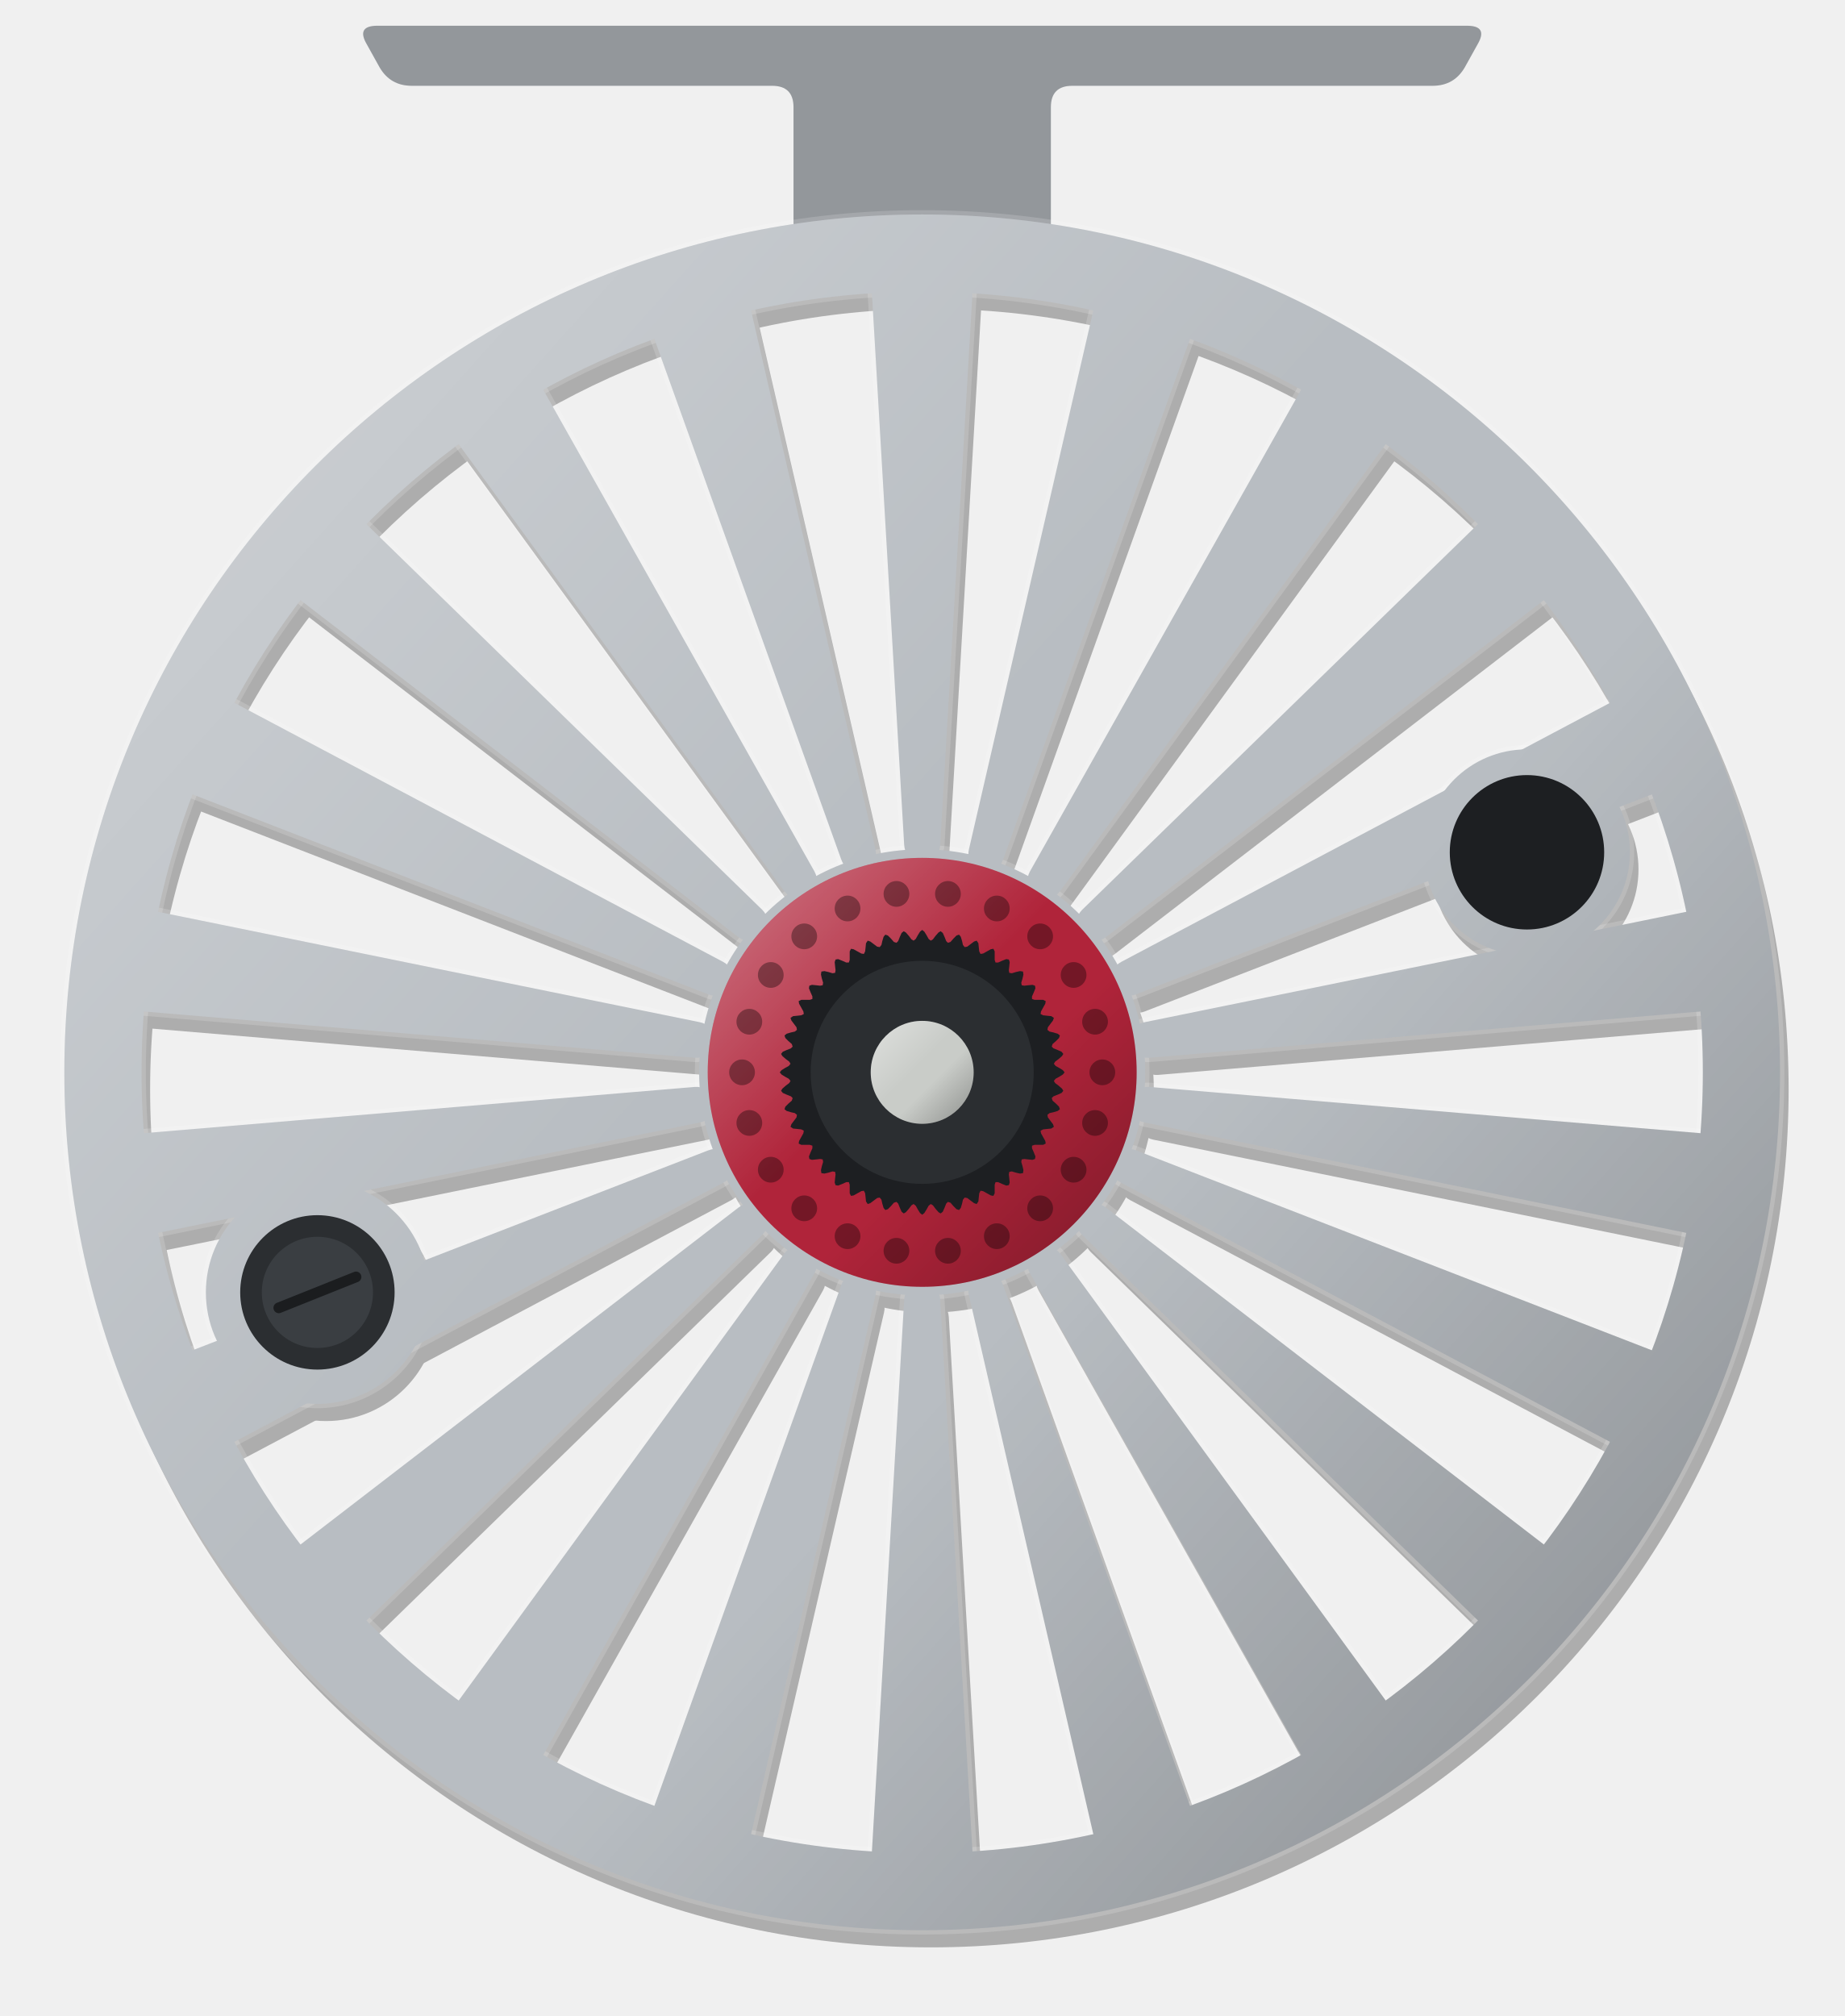
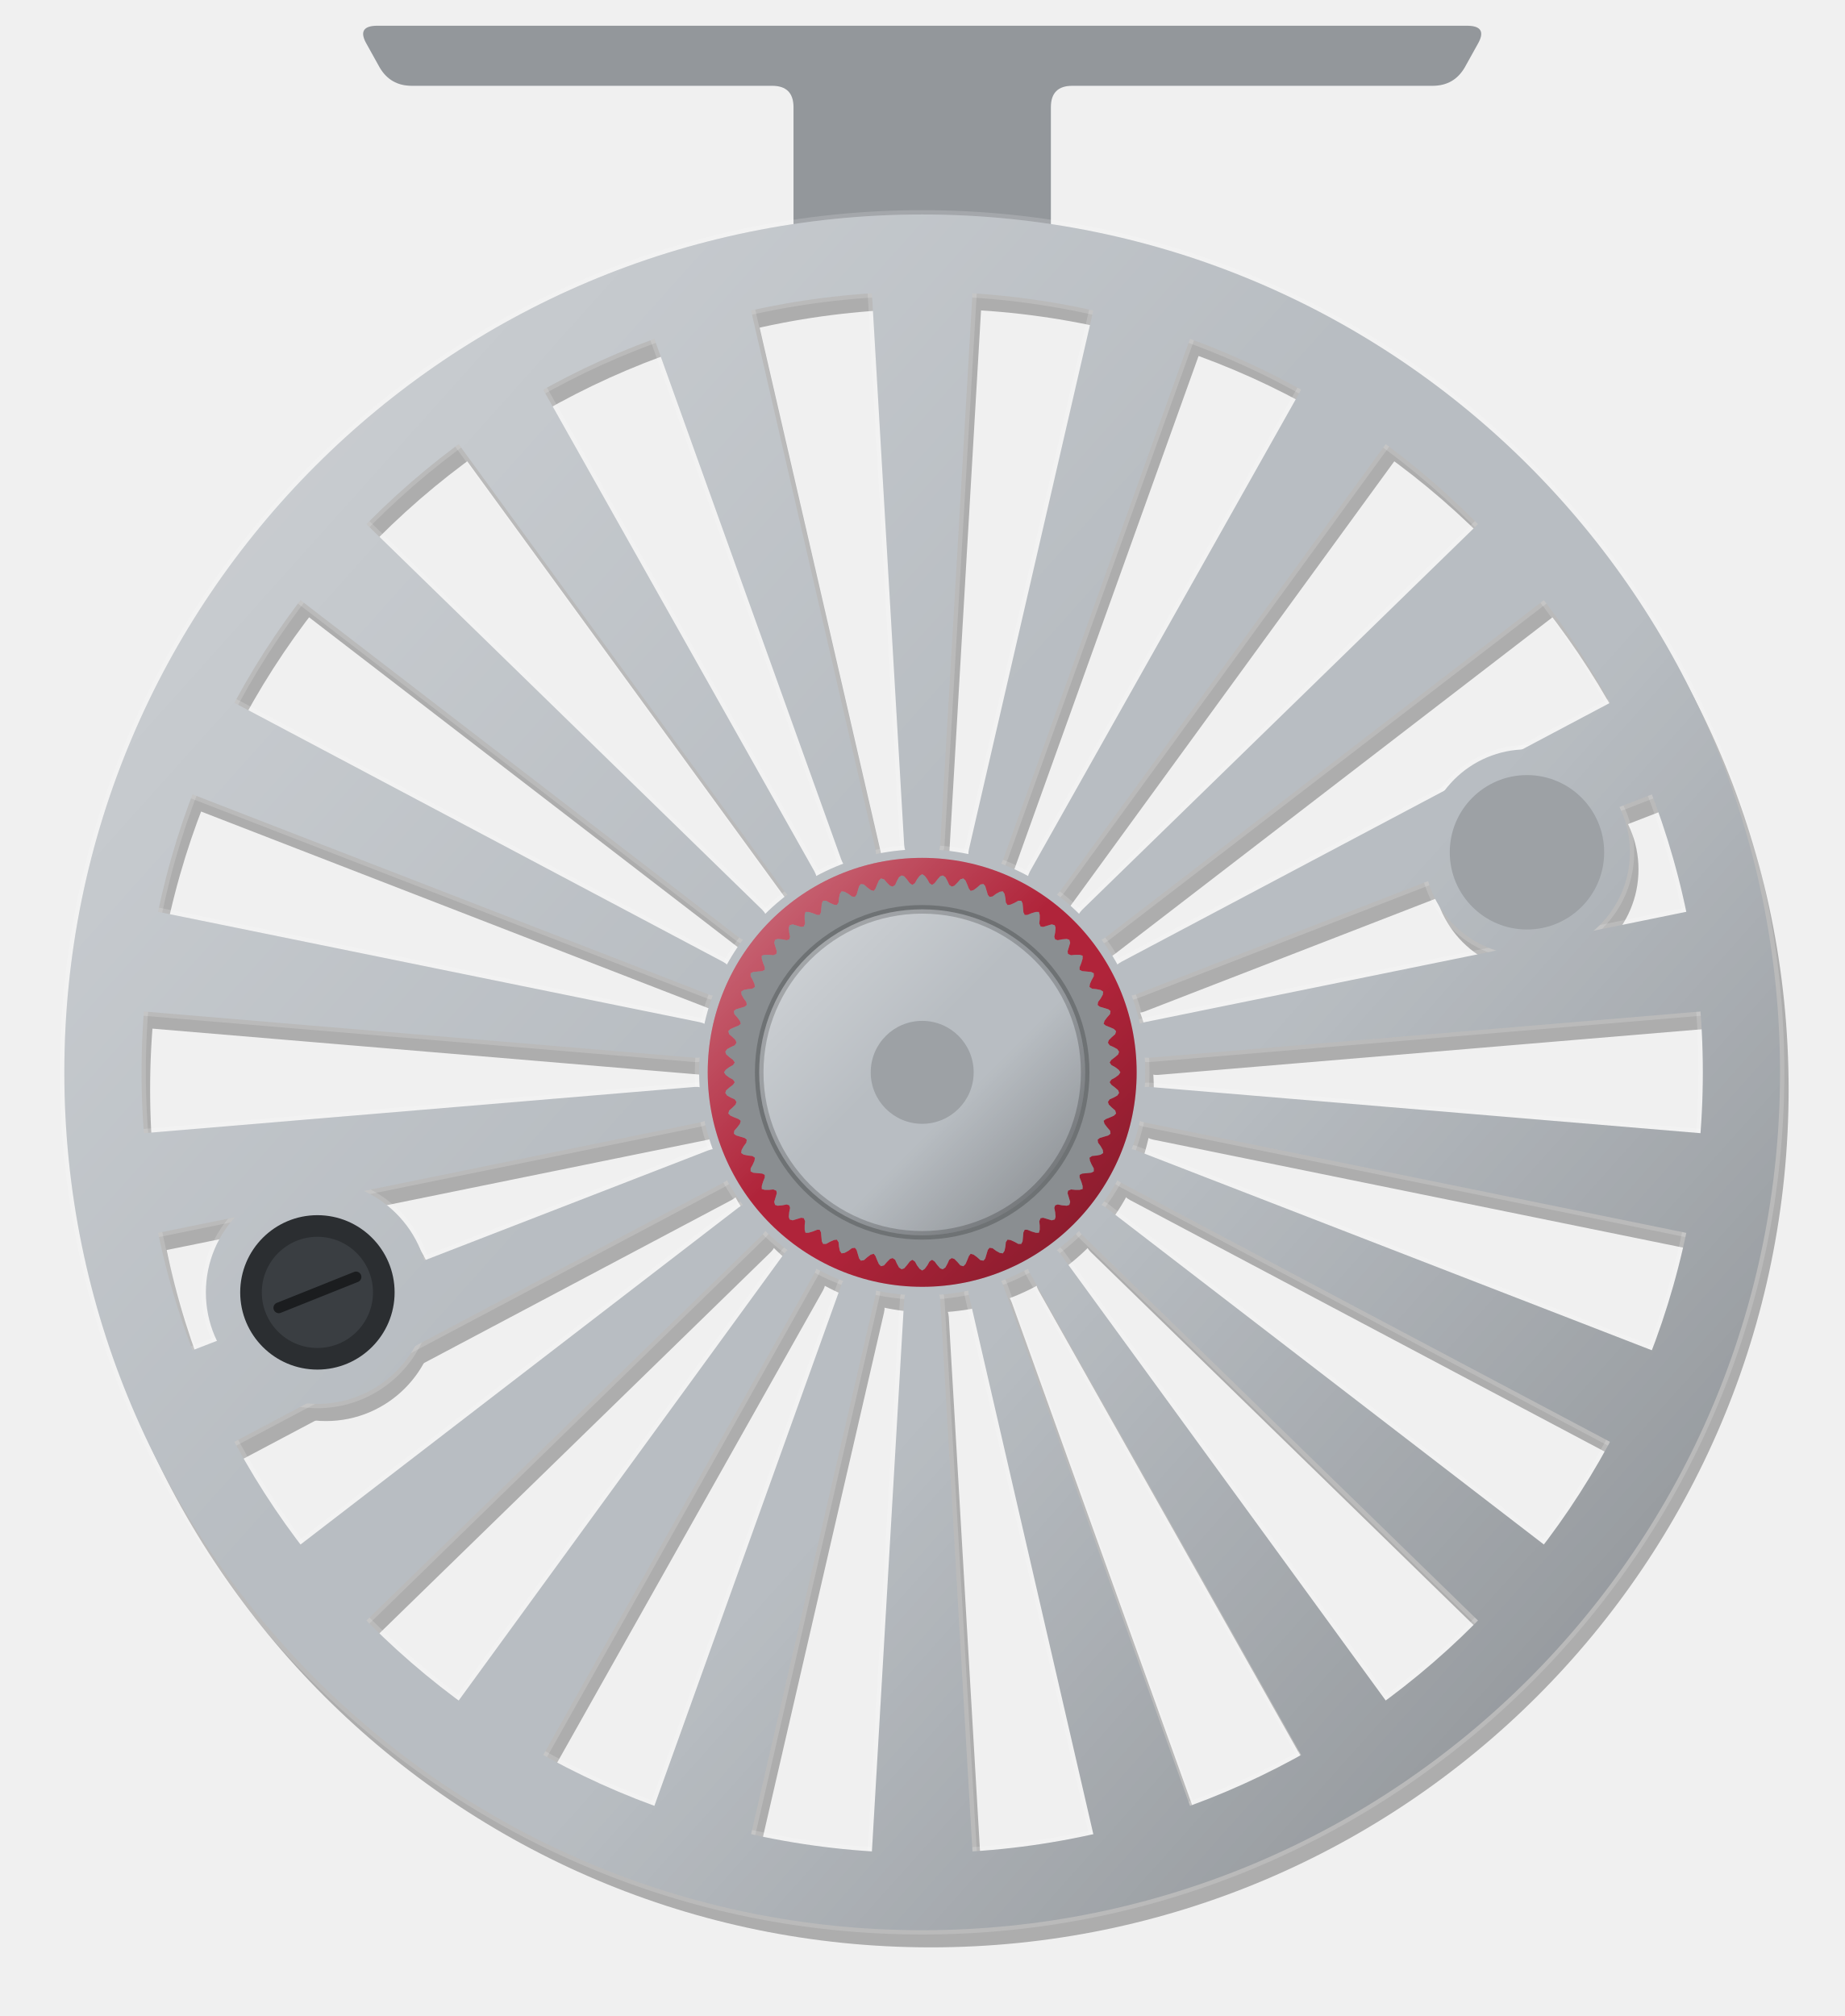
<svg xmlns="http://www.w3.org/2000/svg" viewBox="-215 -250 430 470" color="#b8bdc2">
  <defs>
    <linearGradient id="sheen" x1="0" y1="0" x2="1" y2="1">
      <stop offset="0" stop-color="#fff" stop-opacity=".4" />
      <stop offset=".45" stop-color="#fff" stop-opacity="0" />
      <stop offset=".6" stop-color="#000" stop-opacity="0" />
      <stop offset="1" stop-color="#000" stop-opacity=".3" />
    </linearGradient>
    <g id="back" fill-rule="evenodd">
      <path d="M-129.5 -239.7Q-132 -244 -127 -244L127 -244Q132 -244 129.5 -239.7L126.5 -234.3Q124 -230 119 -230L35 -230Q30 -230 30 -225L30 -191Q30 -186 25 -186L-25 -186Q-30 -186 -30 -191L-30 -225Q-30 -230 -35 -230L-119 -230Q-124 -230 -126.5 -234.3Z" />
    </g>
    <g id="body" fill-rule="evenodd">
      <path d="M-200 0a200 200 0 1 0 400 0a200 200 0 1 0 -400 0ZM-182 0a182 182 0 1 0 364 0a182 182 0 1 0 -364 0Z" />
      <path d="M1 -50Q4 -50 4.2 -53L11.8 -183Q12 -186 9 -186L-9 -186Q-12 -186 -11.8 -183L-4.2 -53Q-4 -50 -1 -50Z" />
      <path d="M15 -47.7Q17.9 -46.8 18.9 -49.7L62.9 -172.3Q63.9 -175.1 61 -175.9L43.8 -181Q40.9 -181.8 40.2 -178.9L10.9 -52Q10.2 -49.1 13.1 -48.3Z" />
      <path d="M27.9 -41.5Q30.4 -39.9 32.2 -42.3L108.9 -147.6Q110.7 -150 108.1 -151.6L93 -161.3Q90.5 -163 89 -160.3L25.1 -46.8Q23.7 -44.2 26.2 -42.6Z" />
      <path d="M38.4 -32Q40.4 -29.7 42.8 -31.5L146 -110.9Q148.4 -112.7 146.5 -115L134.7 -128.6Q132.7 -130.9 130.6 -128.8L37.3 -37.9Q35.2 -35.8 37.1 -33.5Z" />
      <path d="M45.9 -19.9Q47.1 -17.1 49.9 -18.2L171.4 -65.3Q174.2 -66.4 172.9 -69.1L165.5 -85.5Q164.2 -88.2 161.6 -86.8L46.5 -25.8Q43.8 -24.4 45.1 -21.7Z" />
      <path d="M49.6 -6.1Q50.1 -3.2 53 -3.4L182.8 -14.3Q185.8 -14.6 185.4 -17.6L182.8 -35.4Q182.4 -38.3 179.5 -37.7L51.9 -11.7Q48.9 -11.1 49.3 -8.1Z" />
      <path d="M49.3 8.1Q48.9 11.1 51.9 11.7L179.5 37.7Q182.4 38.3 182.8 35.4L185.4 17.6Q185.8 14.6 182.8 14.3L53 3.4Q50.1 3.2 49.6 6.1Z" />
      <path d="M45.1 21.7Q43.8 24.4 46.5 25.8L161.6 86.8Q164.2 88.2 165.5 85.5L172.9 69.1Q174.2 66.4 171.4 65.3L49.9 18.2Q47.1 17.1 45.9 19.9Z" />
      <path d="M37.1 33.5Q35.2 35.8 37.3 37.9L130.6 128.8Q132.7 130.9 134.7 128.6L146.5 115Q148.4 112.7 146 110.9L42.8 31.5Q40.4 29.7 38.4 32Z" />
      <path d="M26.2 42.6Q23.7 44.2 25.1 46.8L89 160.3Q90.5 163 93 161.3L108.1 151.6Q110.7 150 108.9 147.6L32.2 42.3Q30.4 39.9 27.9 41.5Z" />
      <path d="M13.1 48.3Q10.2 49.1 10.9 52L40.2 178.9Q40.9 181.8 43.8 181L61 175.9Q63.9 175.1 62.9 172.3L18.9 49.7Q17.9 46.8 15 47.7Z" />
      <path d="M-1 50Q-4 50 -4.2 53L-11.8 183Q-12 186 -9 186L9 186Q12 186 11.8 183L4.2 53Q4 50 1 50Z" />
      <path d="M-15 47.7Q-17.9 46.8 -18.9 49.7L-62.9 172.3Q-63.9 175.1 -61 175.9L-43.8 181Q-40.9 181.8 -40.2 178.9L-10.9 52Q-10.2 49.1 -13.1 48.3Z" />
      <path d="M-27.9 41.5Q-30.4 39.9 -32.2 42.3L-108.9 147.6Q-110.7 150 -108.1 151.6L-93 161.3Q-90.5 163 -89 160.3L-25.1 46.8Q-23.7 44.2 -26.2 42.6Z" />
      <path d="M-38.4 32Q-40.4 29.7 -42.8 31.5L-146 110.9Q-148.4 112.7 -146.5 115L-134.7 128.6Q-132.7 130.9 -130.6 128.8L-37.3 37.9Q-35.2 35.8 -37.1 33.5Z" />
      <path d="M-45.9 19.9Q-47.1 17.1 -49.9 18.2L-171.4 65.3Q-174.2 66.4 -172.9 69.1L-165.5 85.5Q-164.2 88.2 -161.6 86.8L-46.5 25.8Q-43.8 24.4 -45.1 21.7Z" />
      <path d="M-49.6 6.1Q-50.1 3.2 -53 3.4L-182.8 14.3Q-185.8 14.6 -185.4 17.6L-182.8 35.4Q-182.4 38.3 -179.5 37.7L-51.9 11.7Q-48.9 11.1 -49.3 8.1Z" />
      <path d="M-49.3 -8.1Q-48.9 -11.1 -51.9 -11.7L-179.5 -37.7Q-182.4 -38.3 -182.8 -35.4L-185.4 -17.6Q-185.8 -14.6 -182.8 -14.3L-53 -3.4Q-50.1 -3.2 -49.6 -6.1Z" />
      <path d="M-45.1 -21.7Q-43.8 -24.4 -46.5 -25.8L-161.6 -86.8Q-164.2 -88.2 -165.5 -85.5L-172.9 -69.1Q-174.2 -66.4 -171.4 -65.3L-49.9 -18.2Q-47.1 -17.1 -45.9 -19.9Z" />
      <path d="M-37.1 -33.5Q-35.2 -35.8 -37.3 -37.9L-130.6 -128.8Q-132.7 -130.9 -134.7 -128.6L-146.5 -115Q-148.4 -112.7 -146 -110.9L-42.8 -31.5Q-40.4 -29.7 -38.4 -32Z" />
      <path d="M-26.2 -42.6Q-23.7 -44.2 -25.1 -46.8L-89 -160.3Q-90.5 -163 -93 -161.3L-108.1 -151.6Q-110.7 -150 -108.9 -147.6L-32.2 -42.3Q-30.4 -39.9 -27.9 -41.5Z" />
      <path d="M-13.1 -48.3Q-10.2 -49.1 -10.9 -52L-40.2 -178.9Q-40.9 -181.8 -43.8 -181L-61 -175.9Q-63.9 -175.1 -62.9 -172.3L-18.9 -49.7Q-17.9 -46.8 -15 -47.7Z" />
      <path d="M-52 0a52 52 0 1 0 104 0a52 52 0 1 0 -104 0Z" />
      <path d="M-167 51.3a26 26 0 1 0 52 0a26 26 0 1 0 -52 0Z" />
      <path d="M117 -51.3a24 24 0 1 0 48 0a24 24 0 1 0 -48 0Z" />
    </g>
    <mask id="body-mask">
      <use href="#body" fill="#fff" />
    </mask>
  </defs>
  <use href="#back" fill="currentColor" />
  <use href="#back" fill="#000" opacity=".2" />
  <use href="#body" fill="#000" opacity=".28" transform="translate(2 4)" />
  <use href="#body" fill="none" stroke="#fff" stroke-opacity=".16" stroke-width="2" />
  <use href="#body" fill="currentColor" />
  <rect x="-215" y="-250" width="430" height="470" fill="url(#sheen)" mask="url(#body-mask)" />
  <circle r="50" fill="#b0243a" />
  <circle r="50" fill="url(#sheen)" />
-   <circle cx="6" cy="-41.6" r="3" fill="#000" fill-opacity=".35" />
-   <circle cx="17.4" cy="-38.2" r="3" fill="#000" fill-opacity=".35" />
-   <circle cx="27.5" cy="-31.7" r="3" fill="#000" fill-opacity=".35" />
-   <circle cx="35.3" cy="-22.7" r="3" fill="#000" fill-opacity=".35" />
-   <circle cx="40.3" cy="-11.8" r="3" fill="#000" fill-opacity=".35" />
-   <circle cx="42" cy="0" r="3" fill="#000" fill-opacity=".35" />
-   <circle cx="40.3" cy="11.8" r="3" fill="#000" fill-opacity=".35" />
-   <circle cx="35.3" cy="22.7" r="3" fill="#000" fill-opacity=".35" />
-   <circle cx="27.5" cy="31.7" r="3" fill="#000" fill-opacity=".35" />
-   <circle cx="17.4" cy="38.2" r="3" fill="#000" fill-opacity=".35" />
-   <circle cx="6" cy="41.6" r="3" fill="#000" fill-opacity=".35" />
-   <circle cx="-6" cy="41.6" r="3" fill="#000" fill-opacity=".35" />
-   <circle cx="-17.4" cy="38.2" r="3" fill="#000" fill-opacity=".35" />
-   <circle cx="-27.5" cy="31.7" r="3" fill="#000" fill-opacity=".35" />
-   <circle cx="-35.3" cy="22.7" r="3" fill="#000" fill-opacity=".35" />
-   <circle cx="-40.3" cy="11.8" r="3" fill="#000" fill-opacity=".35" />
-   <circle cx="-42" cy="0" r="3" fill="#000" fill-opacity=".35" />
-   <circle cx="-40.3" cy="-11.8" r="3" fill="#000" fill-opacity=".35" />
-   <circle cx="-35.3" cy="-22.7" r="3" fill="#000" fill-opacity=".35" />
-   <circle cx="-27.5" cy="-31.7" r="3" fill="#000" fill-opacity=".35" />
-   <circle cx="-17.4" cy="-38.2" r="3" fill="#000" fill-opacity=".35" />
-   <circle cx="-6" cy="-41.6" r="3" fill="#000" fill-opacity=".35" />
-   <path d="M33.2 0L32.8 0.5L32 1L31.1 1.5L30.7 2L31 2.5L31.8 3.1L32.6 3.8L32.9 4.3L32.5 4.8L31.6 5.2L30.6 5.6L30.2 6L30.4 6.6L31.2 7.3L31.9 8L32.1 8.6L31.6 9L30.6 9.3L29.7 9.5L29.2 9.9L29.3 10.5L29.9 11.3L30.5 12.1L30.7 12.7L30.1 13.1L29.1 13.2L28.2 13.3L27.6 13.6L27.7 14.2L28.2 15.1L28.7 16L28.8 16.6L28.2 16.9L27.2 16.9L26.2 16.9L25.6 17.1L25.6 17.7L26 18.6L26.4 19.6L26.3 20.2L25.7 20.4L24.7 20.3L23.8 20.2L23.2 20.3L23.1 20.9L23.4 21.9L23.6 22.8L23.5 23.5L22.8 23.6L21.9 23.4L20.9 23.1L20.3 23.2L20.2 23.8L20.3 24.7L20.4 25.7L20.2 26.3L19.6 26.4L18.6 26L17.7 25.6L17.1 25.6L16.9 26.2L16.9 27.2L16.9 28.2L16.6 28.8L16 28.7L15.1 28.2L14.2 27.7L13.6 27.6L13.3 28.2L13.2 29.1L13.1 30.1L12.7 30.7L12.1 30.5L11.3 29.9L10.5 29.3L9.9 29.2L9.5 29.7L9.3 30.6L9 31.6L8.6 32.1L8 31.9L7.3 31.2L6.6 30.4L6 30.2L5.6 30.6L5.2 31.6L4.8 32.5L4.3 32.9L3.8 32.6L3.1 31.8L2.5 31L2 30.7L1.5 31.1L1 32L0.5 32.8L0 33.2L-0.5 32.8L-1 32L-1.5 31.1L-2 30.7L-2.5 31L-3.1 31.8L-3.8 32.6L-4.3 32.9L-4.8 32.5L-5.2 31.6L-5.6 30.6L-6 30.2L-6.6 30.4L-7.3 31.2L-8 31.9L-8.6 32.1L-9 31.6L-9.3 30.6L-9.5 29.7L-9.9 29.2L-10.5 29.3L-11.3 29.9L-12.1 30.5L-12.7 30.7L-13.1 30.1L-13.2 29.1L-13.3 28.2L-13.6 27.6L-14.2 27.7L-15.1 28.2L-16 28.7L-16.6 28.8L-16.9 28.2L-16.9 27.2L-16.9 26.2L-17.1 25.6L-17.7 25.6L-18.6 26L-19.6 26.4L-20.2 26.3L-20.4 25.7L-20.3 24.7L-20.2 23.8L-20.3 23.2L-20.9 23.1L-21.9 23.4L-22.8 23.6L-23.5 23.5L-23.6 22.8L-23.4 21.9L-23.1 20.9L-23.2 20.3L-23.8 20.2L-24.7 20.3L-25.7 20.4L-26.3 20.2L-26.4 19.6L-26 18.6L-25.6 17.7L-25.6 17.1L-26.2 16.9L-27.2 16.9L-28.2 16.9L-28.8 16.6L-28.7 16L-28.2 15.1L-27.7 14.2L-27.6 13.6L-28.2 13.3L-29.1 13.2L-30.1 13.1L-30.7 12.7L-30.5 12.1L-29.9 11.3L-29.3 10.5L-29.2 9.9L-29.7 9.5L-30.6 9.3L-31.6 9L-32.1 8.6L-31.9 8L-31.2 7.3L-30.4 6.6L-30.2 6L-30.6 5.6L-31.6 5.2L-32.5 4.8L-32.9 4.3L-32.6 3.8L-31.8 3.1L-31 2.5L-30.7 2L-31.1 1.5L-32 1L-32.8 0.5L-33.2 0L-32.8 -0.5L-32 -1L-31.1 -1.5L-30.7 -2L-31 -2.5L-31.8 -3.1L-32.6 -3.8L-32.9 -4.3L-32.5 -4.8L-31.6 -5.2L-30.6 -5.6L-30.2 -6L-30.4 -6.6L-31.2 -7.3L-31.9 -8L-32.1 -8.6L-31.6 -9L-30.6 -9.3L-29.7 -9.5L-29.2 -9.9L-29.3 -10.5L-29.9 -11.3L-30.5 -12.1L-30.7 -12.7L-30.1 -13.1L-29.1 -13.2L-28.2 -13.3L-27.6 -13.6L-27.7 -14.2L-28.2 -15.1L-28.7 -16L-28.8 -16.6L-28.2 -16.9L-27.2 -16.9L-26.2 -16.9L-25.6 -17.1L-25.6 -17.7L-26 -18.6L-26.4 -19.6L-26.3 -20.2L-25.7 -20.4L-24.7 -20.3L-23.8 -20.2L-23.2 -20.3L-23.1 -20.9L-23.4 -21.9L-23.6 -22.8L-23.5 -23.5L-22.8 -23.6L-21.9 -23.4L-20.9 -23.1L-20.3 -23.2L-20.2 -23.8L-20.3 -24.7L-20.4 -25.7L-20.2 -26.3L-19.6 -26.4L-18.6 -26L-17.7 -25.6L-17.1 -25.6L-16.9 -26.2L-16.9 -27.2L-16.9 -28.2L-16.6 -28.8L-16 -28.7L-15.1 -28.2L-14.2 -27.7L-13.6 -27.6L-13.3 -28.2L-13.2 -29.1L-13.1 -30.1L-12.7 -30.7L-12.1 -30.5L-11.3 -29.9L-10.5 -29.3L-9.9 -29.2L-9.5 -29.7L-9.3 -30.6L-9 -31.6L-8.6 -32.1L-8 -31.9L-7.3 -31.2L-6.6 -30.4L-6 -30.2L-5.6 -30.6L-5.2 -31.6L-4.8 -32.5L-4.3 -32.9L-3.8 -32.6L-3.1 -31.8L-2.5 -31L-2 -30.7L-1.5 -31.1L-1 -32L-0.5 -32.8L0 -33.2L0.5 -32.8L1 -32L1.5 -31.1L2 -30.7L2.5 -31L3.1 -31.8L3.8 -32.6L4.3 -32.9L4.8 -32.5L5.2 -31.6L5.6 -30.6L6 -30.2L6.6 -30.4L7.3 -31.2L8 -31.9L8.6 -32.1L9 -31.6L9.3 -30.6L9.5 -29.7L9.9 -29.2L10.5 -29.3L11.3 -29.9L12.1 -30.5L12.7 -30.7L13.1 -30.1L13.2 -29.1L13.3 -28.2L13.6 -27.6L14.2 -27.7L15.1 -28.2L16 -28.7L16.6 -28.8L16.9 -28.2L16.9 -27.2L16.9 -26.2L17.1 -25.6L17.7 -25.6L18.6 -26L19.6 -26.4L20.2 -26.3L20.4 -25.7L20.3 -24.7L20.2 -23.8L20.3 -23.2L20.9 -23.1L21.9 -23.4L22.8 -23.6L23.5 -23.5L23.6 -22.8L23.4 -21.9L23.1 -20.9L23.2 -20.3L23.8 -20.2L24.7 -20.3L25.7 -20.4L26.3 -20.2L26.4 -19.6L26 -18.6L25.6 -17.7L25.6 -17.1L26.2 -16.9L27.2 -16.9L28.2 -16.9L28.8 -16.6L28.7 -16L28.2 -15.1L27.7 -14.2L27.6 -13.6L28.2 -13.3L29.1 -13.2L30.1 -13.1L30.7 -12.7L30.5 -12.1L29.9 -11.3L29.3 -10.5L29.2 -9.9L29.7 -9.5L30.6 -9.3L31.6 -9L32.1 -8.6L31.9 -8L31.2 -7.3L30.4 -6.6L30.2 -6L30.6 -5.6L31.6 -5.2L32.5 -4.8L32.9 -4.3L32.6 -3.8L31.8 -3.1L31 -2.5L30.7 -2L31.1 -1.5L32 -1L32.8 -0.5Z" fill="#1d1f22" />
-   <circle r="26" fill="#2b2e31" />
-   <circle r="12" fill="#c9ccc8" />
-   <circle r="12" fill="url(#sheen)" />
-   <circle cx="141" cy="-51.3" r="18" fill="#1d1f22" />
+   <path d="M46.2 0L45.8 0.6L45 1.2L44.1 1.7L43.7 2.3L44.1 2.9L44.9 3.5L45.7 4.2L45.9 4.8L45.5 5.4L44.6 5.9L43.7 6.3L43.3 6.9L43.5 7.5L44.2 8.2L45 8.9L45.2 9.6L44.7 10.1L43.8 10.5L42.8 10.9L42.3 11.3L42.5 12L43.1 12.8L43.8 13.6L43.9 14.3L43.4 14.7L42.4 15L41.4 15.3L40.9 15.7L41 16.4L41.6 17.2L42.1 18.1L42.2 18.8L41.6 19.2L40.6 19.4L39.6 19.5L39 19.9L39.1 20.6L39.5 21.5L40 22.4L40 23.1L39.4 23.4L38.4 23.5L37.3 23.6L36.7 23.9L36.7 24.5L37.1 25.5L37.4 26.5L37.4 27.2L36.7 27.4L35.7 27.4L34.7 27.3L34 27.6L33.9 28.2L34.2 29.2L34.5 30.2L34.3 30.9L33.7 31.1L32.6 31L31.6 30.8L31 31L30.8 31.6L31 32.6L31.1 33.7L30.9 34.3L30.2 34.5L29.2 34.2L28.2 33.9L27.6 34L27.3 34.7L27.4 35.7L27.4 36.7L27.2 37.4L26.5 37.4L25.5 37.1L24.5 36.7L23.9 36.7L23.6 37.3L23.5 38.4L23.4 39.4L23.1 40L22.4 40L21.5 39.5L20.6 39.1L19.9 39L19.5 39.6L19.4 40.6L19.2 41.6L18.8 42.2L18.1 42.1L17.2 41.6L16.4 41L15.7 40.9L15.3 41.4L15 42.4L14.7 43.4L14.3 43.9L13.6 43.8L12.8 43.1L12 42.5L11.3 42.3L10.9 42.8L10.5 43.8L10.1 44.7L9.6 45.2L8.9 45L8.2 44.2L7.5 43.5L6.9 43.3L6.3 43.7L5.9 44.6L5.4 45.5L4.8 45.9L4.2 45.7L3.5 44.9L2.9 44.1L2.3 43.7L1.7 44.1L1.2 45L0.6 45.8L0 46.2L-0.6 45.8L-1.2 45L-1.7 44.1L-2.3 43.7L-2.9 44.1L-3.5 44.9L-4.2 45.7L-4.8 45.9L-5.4 45.5L-5.9 44.6L-6.3 43.7L-6.9 43.3L-7.5 43.5L-8.2 44.2L-8.9 45L-9.6 45.2L-10.1 44.7L-10.5 43.8L-10.9 42.8L-11.3 42.3L-12 42.5L-12.8 43.1L-13.6 43.8L-14.3 43.9L-14.7 43.4L-15 42.4L-15.3 41.4L-15.7 40.9L-16.4 41L-17.2 41.6L-18.1 42.1L-18.8 42.2L-19.2 41.6L-19.4 40.6L-19.5 39.6L-19.9 39L-20.6 39.1L-21.5 39.5L-22.4 40L-23.1 40L-23.4 39.4L-23.5 38.4L-23.6 37.3L-23.9 36.7L-24.5 36.7L-25.5 37.1L-26.5 37.4L-27.2 37.4L-27.4 36.7L-27.4 35.7L-27.3 34.7L-27.6 34L-28.2 33.9L-29.2 34.2L-30.2 34.5L-30.9 34.3L-31.1 33.7L-31 32.6L-30.8 31.6L-31 31L-31.6 30.8L-32.6 31L-33.7 31.1L-34.3 30.9L-34.5 30.2L-34.2 29.2L-33.9 28.2L-34 27.6L-34.7 27.3L-35.7 27.4L-36.7 27.4L-37.4 27.2L-37.4 26.5L-37.1 25.5L-36.7 24.5L-36.7 23.9L-37.3 23.6L-38.4 23.5L-39.4 23.4L-40 23.1L-40 22.4L-39.5 21.5L-39.1 20.6L-39 19.9L-39.6 19.5L-40.6 19.4L-41.6 19.2L-42.2 18.8L-42.1 18.1L-41.6 17.2L-41 16.4L-40.9 15.7L-41.4 15.3L-42.4 15L-43.4 14.7L-43.9 14.3L-43.8 13.6L-43.1 12.8L-42.5 12L-42.3 11.3L-42.8 10.9L-43.8 10.5L-44.7 10.1L-45.2 9.6L-45 8.9L-44.2 8.2L-43.5 7.5L-43.3 6.9L-43.7 6.3L-44.6 5.9L-45.5 5.4L-45.9 4.8L-45.7 4.2L-44.9 3.5L-44.1 2.9L-43.7 2.3L-44.1 1.7L-45 1.2L-45.8 0.6L-46.2 0L-45.8 -0.6L-45 -1.2L-44.1 -1.7L-43.7 -2.3L-44.1 -2.9L-44.9 -3.5L-45.7 -4.2L-45.9 -4.8L-45.5 -5.4L-44.6 -5.9L-43.7 -6.3L-43.3 -6.9L-43.5 -7.5L-44.2 -8.2L-45 -8.9L-45.2 -9.6L-44.7 -10.1L-43.8 -10.5L-42.8 -10.9L-42.3 -11.3L-42.5 -12L-43.1 -12.8L-43.8 -13.6L-43.9 -14.3L-43.4 -14.7L-42.4 -15L-41.4 -15.3L-40.9 -15.7L-41 -16.4L-41.6 -17.2L-42.1 -18.1L-42.2 -18.8L-41.6 -19.2L-40.6 -19.4L-39.6 -19.5L-39 -19.9L-39.1 -20.6L-39.5 -21.5L-40 -22.4L-40 -23.1L-39.4 -23.4L-38.4 -23.5L-37.3 -23.6L-36.7 -23.9L-36.7 -24.5L-37.1 -25.5L-37.4 -26.5L-37.4 -27.2L-36.7 -27.4L-35.7 -27.4L-34.7 -27.3L-34 -27.6L-33.9 -28.2L-34.2 -29.2L-34.5 -30.2L-34.3 -30.9L-33.7 -31.1L-32.6 -31L-31.6 -30.8L-31 -31L-30.8 -31.6L-31 -32.6L-31.1 -33.7L-30.9 -34.3L-30.2 -34.5L-29.2 -34.2L-28.2 -33.9L-27.6 -34L-27.3 -34.7L-27.4 -35.7L-27.4 -36.7L-27.2 -37.4L-26.5 -37.4L-25.5 -37.1L-24.5 -36.7L-23.9 -36.7L-23.6 -37.3L-23.5 -38.4L-23.4 -39.4L-23.1 -40L-22.4 -40L-21.5 -39.5L-20.6 -39.1L-19.9 -39L-19.5 -39.6L-19.4 -40.6L-19.2 -41.6L-18.8 -42.2L-18.1 -42.1L-17.2 -41.6L-16.4 -41L-15.7 -40.9L-15.3 -41.4L-15 -42.4L-14.7 -43.4L-14.3 -43.9L-13.6 -43.8L-12.8 -43.1L-12 -42.5L-11.3 -42.3L-10.9 -42.8L-10.5 -43.8L-10.1 -44.7L-9.6 -45.2L-8.9 -45L-8.2 -44.2L-7.5 -43.5L-6.9 -43.3L-6.3 -43.7L-5.9 -44.6L-5.4 -45.5L-4.8 -45.9L-4.2 -45.7L-3.5 -44.9L-2.9 -44.1L-2.3 -43.7L-1.7 -44.1L-1.2 -45L-0.6 -45.8L0 -46.2L0.6 -45.8L1.2 -45L1.7 -44.1L2.3 -43.7L2.9 -44.1L3.5 -44.9L4.2 -45.7L4.8 -45.9L5.4 -45.5L5.9 -44.6L6.3 -43.7L6.9 -43.3L7.5 -43.5L8.2 -44.2L8.9 -45L9.6 -45.2L10.1 -44.7L10.5 -43.8L10.9 -42.8L11.3 -42.3L12 -42.5L12.8 -43.1L13.6 -43.8L14.3 -43.9L14.7 -43.4L15 -42.4L15.3 -41.4L15.7 -40.9L16.4 -41L17.2 -41.6L18.1 -42.1L18.8 -42.2L19.2 -41.6L19.4 -40.6L19.5 -39.6L19.9 -39L20.6 -39.1L21.5 -39.5L22.4 -40L23.1 -40L23.4 -39.4L23.5 -38.4L23.6 -37.3L23.9 -36.7L24.5 -36.7L25.5 -37.1L26.5 -37.4L27.2 -37.4L27.4 -36.7L27.4 -35.7L27.3 -34.7L27.6 -34L28.2 -33.9L29.2 -34.2L30.2 -34.5L30.9 -34.3L31.1 -33.7L31 -32.6L30.8 -31.6L31 -31L31.6 -30.8L32.6 -31L33.7 -31.1L34.3 -30.9L34.5 -30.2L34.2 -29.2L33.9 -28.2L34 -27.6L34.7 -27.3L35.7 -27.4L36.7 -27.4L37.4 -27.2L37.4 -26.5L37.1 -25.5L36.7 -24.5L36.7 -23.9L37.3 -23.6L38.4 -23.5L39.4 -23.4L40 -23.1L40 -22.4L39.5 -21.5L39.1 -20.6L39 -19.9L39.6 -19.5L40.6 -19.4L41.6 -19.2L42.2 -18.8L42.1 -18.1L41.6 -17.2L41 -16.4L40.9 -15.7L41.4 -15.3L42.4 -15L43.4 -14.7L43.9 -14.3L43.8 -13.6L43.1 -12.8L42.5 -12L42.3 -11.3L42.8 -10.9L43.8 -10.5L44.7 -10.1L45.2 -9.6L45 -8.9L44.2 -8.2L43.5 -7.5L43.3 -6.9L43.7 -6.3L44.6 -5.9L45.5 -5.4L45.9 -4.8L45.7 -4.2L44.9 -3.5L44.1 -2.9L43.7 -2.3L44.1 -1.7L45 -1.2L45.8 -0.6Z" fill="currentColor" />
+   <path d="M46.2 0L45.8 0.6L45 1.2L44.1 1.7L43.7 2.3L44.1 2.9L44.9 3.5L45.7 4.2L45.9 4.8L45.5 5.4L44.6 5.9L43.7 6.3L43.3 6.9L43.5 7.5L44.2 8.2L45 8.9L45.2 9.6L44.7 10.1L43.8 10.5L42.8 10.9L42.3 11.3L42.5 12L43.1 12.8L43.8 13.6L43.9 14.3L43.4 14.7L42.4 15L41.4 15.3L40.9 15.7L41 16.4L41.6 17.2L42.1 18.1L42.2 18.8L41.6 19.2L40.6 19.4L39.6 19.5L39 19.9L39.1 20.6L39.5 21.5L40 22.4L40 23.1L39.4 23.4L38.4 23.5L37.3 23.6L36.7 23.9L36.7 24.5L37.1 25.5L37.4 26.5L37.4 27.2L36.7 27.4L35.7 27.4L34.7 27.3L34 27.6L33.9 28.2L34.2 29.2L34.5 30.2L34.3 30.9L33.7 31.1L32.6 31L31.6 30.8L31 31L30.8 31.6L31 32.6L31.1 33.7L30.9 34.3L30.2 34.5L29.2 34.2L28.2 33.9L27.6 34L27.3 34.7L27.4 35.7L27.4 36.7L27.2 37.4L26.5 37.4L25.5 37.1L24.5 36.7L23.9 36.7L23.6 37.3L23.5 38.4L23.4 39.4L23.1 40L22.4 40L21.5 39.5L20.6 39.1L19.9 39L19.5 39.6L19.4 40.6L19.2 41.6L18.8 42.2L18.1 42.1L17.2 41.6L16.4 41L15.7 40.9L15.3 41.4L15 42.4L14.7 43.4L14.3 43.9L13.6 43.8L12.8 43.1L12 42.5L11.3 42.3L10.9 42.8L10.5 43.8L10.1 44.7L9.6 45.2L8.9 45L8.2 44.2L7.5 43.5L6.9 43.3L6.3 43.7L5.9 44.6L5.4 45.5L4.8 45.9L4.2 45.7L3.5 44.9L2.9 44.1L2.3 43.7L1.7 44.1L1.2 45L0.6 45.8L0 46.2L-0.6 45.8L-1.2 45L-1.7 44.1L-2.3 43.7L-2.9 44.1L-3.5 44.9L-4.2 45.7L-4.8 45.9L-5.4 45.5L-5.9 44.6L-6.3 43.7L-6.9 43.3L-7.5 43.5L-8.2 44.2L-8.9 45L-9.6 45.2L-10.1 44.7L-10.5 43.8L-10.9 42.8L-11.3 42.3L-12 42.5L-12.8 43.1L-13.6 43.8L-14.3 43.9L-14.7 43.4L-15 42.4L-15.3 41.4L-15.7 40.9L-16.4 41L-17.2 41.6L-18.1 42.1L-18.8 42.2L-19.2 41.6L-19.4 40.6L-19.5 39.6L-19.9 39L-20.6 39.1L-21.5 39.5L-22.4 40L-23.1 40L-23.4 39.4L-23.5 38.4L-23.6 37.3L-23.9 36.7L-24.5 36.7L-25.5 37.1L-26.5 37.4L-27.2 37.4L-27.4 36.7L-27.4 35.7L-27.3 34.7L-27.6 34L-28.2 33.9L-29.2 34.2L-30.2 34.5L-30.9 34.3L-31.1 33.7L-31 32.6L-30.8 31.6L-31 31L-31.6 30.8L-32.6 31L-33.7 31.1L-34.3 30.9L-34.5 30.2L-34.2 29.2L-33.9 28.2L-34 27.6L-34.7 27.3L-35.7 27.4L-36.7 27.4L-37.4 27.2L-37.4 26.5L-37.1 25.5L-36.7 24.5L-36.7 23.9L-37.3 23.6L-38.4 23.5L-39.4 23.4L-40 23.1L-40 22.4L-39.5 21.5L-39.1 20.6L-39 19.9L-39.6 19.5L-40.6 19.4L-41.6 19.2L-42.2 18.8L-42.1 18.1L-41.6 17.2L-41 16.4L-40.9 15.7L-41.4 15.3L-42.4 15L-43.4 14.7L-43.9 14.3L-43.8 13.6L-43.1 12.8L-42.5 12L-42.3 11.3L-42.8 10.9L-43.8 10.5L-44.7 10.1L-45.2 9.6L-45 8.9L-44.2 8.2L-43.5 7.5L-43.3 6.9L-43.7 6.3L-44.6 5.9L-45.5 5.4L-45.9 4.8L-45.7 4.2L-44.9 3.5L-44.1 2.9L-43.7 2.3L-44.1 1.7L-45 1.2L-45.8 0.6L-46.2 0L-45.8 -0.6L-45 -1.2L-44.1 -1.7L-43.7 -2.3L-44.1 -2.9L-44.9 -3.5L-45.7 -4.2L-45.9 -4.8L-45.5 -5.4L-44.6 -5.9L-43.7 -6.3L-43.3 -6.9L-43.5 -7.5L-44.2 -8.2L-45 -8.9L-45.2 -9.6L-44.7 -10.1L-43.8 -10.5L-42.8 -10.9L-42.3 -11.3L-42.5 -12L-43.1 -12.8L-43.8 -13.6L-43.9 -14.3L-43.4 -14.7L-42.4 -15L-41.4 -15.3L-40.9 -15.7L-41 -16.4L-41.6 -17.2L-42.1 -18.1L-42.2 -18.8L-41.6 -19.2L-40.6 -19.4L-39.6 -19.5L-39 -19.9L-39.1 -20.6L-39.5 -21.5L-40 -22.4L-40 -23.1L-39.4 -23.4L-38.4 -23.5L-37.3 -23.6L-36.7 -23.9L-36.7 -24.5L-37.1 -25.5L-37.4 -26.5L-37.4 -27.2L-36.7 -27.4L-35.7 -27.4L-34.7 -27.3L-34 -27.6L-33.9 -28.2L-34.2 -29.2L-34.5 -30.2L-34.3 -30.9L-33.7 -31.1L-32.6 -31L-31.6 -30.8L-31 -31L-30.8 -31.6L-31 -32.6L-31.1 -33.7L-30.9 -34.3L-30.2 -34.5L-29.2 -34.2L-28.2 -33.9L-27.6 -34L-27.3 -34.7L-27.4 -35.7L-27.4 -36.7L-27.2 -37.4L-26.5 -37.4L-25.5 -37.1L-24.5 -36.7L-23.9 -36.7L-23.6 -37.3L-23.5 -38.4L-23.4 -39.4L-23.1 -40L-22.4 -40L-21.5 -39.5L-20.6 -39.1L-19.9 -39L-19.5 -39.6L-19.4 -40.6L-19.2 -41.6L-18.8 -42.2L-18.1 -42.1L-17.2 -41.6L-16.4 -41L-15.7 -40.9L-15.3 -41.4L-15 -42.4L-14.7 -43.4L-14.3 -43.9L-13.6 -43.8L-12.8 -43.1L-12 -42.5L-11.3 -42.3L-10.9 -42.8L-10.5 -43.8L-10.1 -44.7L-9.6 -45.2L-8.9 -45L-8.2 -44.2L-7.5 -43.5L-6.9 -43.3L-6.3 -43.7L-5.9 -44.6L-5.4 -45.5L-4.8 -45.9L-4.2 -45.7L-3.5 -44.9L-2.9 -44.1L-2.3 -43.7L-1.7 -44.1L-1.2 -45L-0.6 -45.8L0 -46.2L0.6 -45.8L1.2 -45L1.7 -44.1L2.3 -43.7L2.9 -44.1L3.5 -44.9L4.2 -45.7L4.8 -45.9L5.4 -45.5L5.9 -44.6L6.3 -43.7L6.9 -43.3L7.5 -43.5L8.2 -44.2L8.9 -45L9.6 -45.2L10.1 -44.7L10.5 -43.8L10.9 -42.8L11.3 -42.3L12 -42.5L12.8 -43.1L13.6 -43.8L14.3 -43.9L14.7 -43.4L15 -42.4L15.3 -41.4L15.7 -40.9L16.4 -41L17.2 -41.6L18.1 -42.1L18.8 -42.2L19.2 -41.6L19.4 -40.6L19.5 -39.6L19.9 -39L20.6 -39.1L21.5 -39.5L22.4 -40L23.1 -40L23.4 -39.4L23.5 -38.4L23.6 -37.3L23.9 -36.7L24.5 -36.7L25.5 -37.1L26.5 -37.4L27.2 -37.4L27.4 -36.7L27.4 -35.7L27.3 -34.7L27.6 -34L28.2 -33.9L29.2 -34.2L30.2 -34.5L30.9 -34.3L31.1 -33.7L31 -32.6L30.8 -31.6L31 -31L31.6 -30.8L32.6 -31L33.7 -31.1L34.3 -30.9L34.5 -30.2L34.2 -29.2L33.9 -28.2L34 -27.6L34.7 -27.3L35.7 -27.4L36.7 -27.4L37.4 -27.2L37.4 -26.5L37.1 -25.5L36.7 -24.5L36.7 -23.9L37.3 -23.6L38.4 -23.5L39.4 -23.4L40 -23.1L40 -22.4L39.5 -21.5L39.1 -20.6L39 -19.9L39.6 -19.5L40.6 -19.4L41.6 -19.2L42.2 -18.8L42.1 -18.1L41.6 -17.2L41 -16.4L40.9 -15.7L41.4 -15.3L42.4 -15L43.4 -14.7L43.9 -14.3L43.8 -13.6L43.1 -12.8L42.5 -12L42.3 -11.3L42.8 -10.9L43.8 -10.5L44.7 -10.1L45.2 -9.6L45 -8.9L44.2 -8.2L43.5 -7.5L43.3 -6.9L43.7 -6.3L44.6 -5.9L45.5 -5.4L45.9 -4.8L45.7 -4.2L44.9 -3.5L44.1 -2.9L43.7 -2.3L44.1 -1.7L45 -1.2L45.8 -0.6Z" fill="#000" fill-opacity=".25" />
+   <circle r="38" fill="currentColor" />
+   <circle r="38" fill="url(#sheen)" />
+   <circle r="38" fill="none" stroke="#000" stroke-opacity=".2" stroke-width="2" />
+   <circle r="12" fill="currentColor" />
+   <circle r="12" fill="#000" fill-opacity=".15" />
+   <circle cx="141" cy="-51.3" r="18" fill="currentColor" />
+   <circle cx="141" cy="-51.3" r="18" fill="#000" fill-opacity=".15" />
  <circle cx="-141" cy="51.3" r="18" fill="#2b2e31" />
  <circle cx="-141" cy="51.3" r="12.96" fill="#3a3e42" />
  <path d="M-150 54.9L-132 47.7" stroke="#1b1d1f" stroke-width="2.5" stroke-linecap="round" />
</svg>
